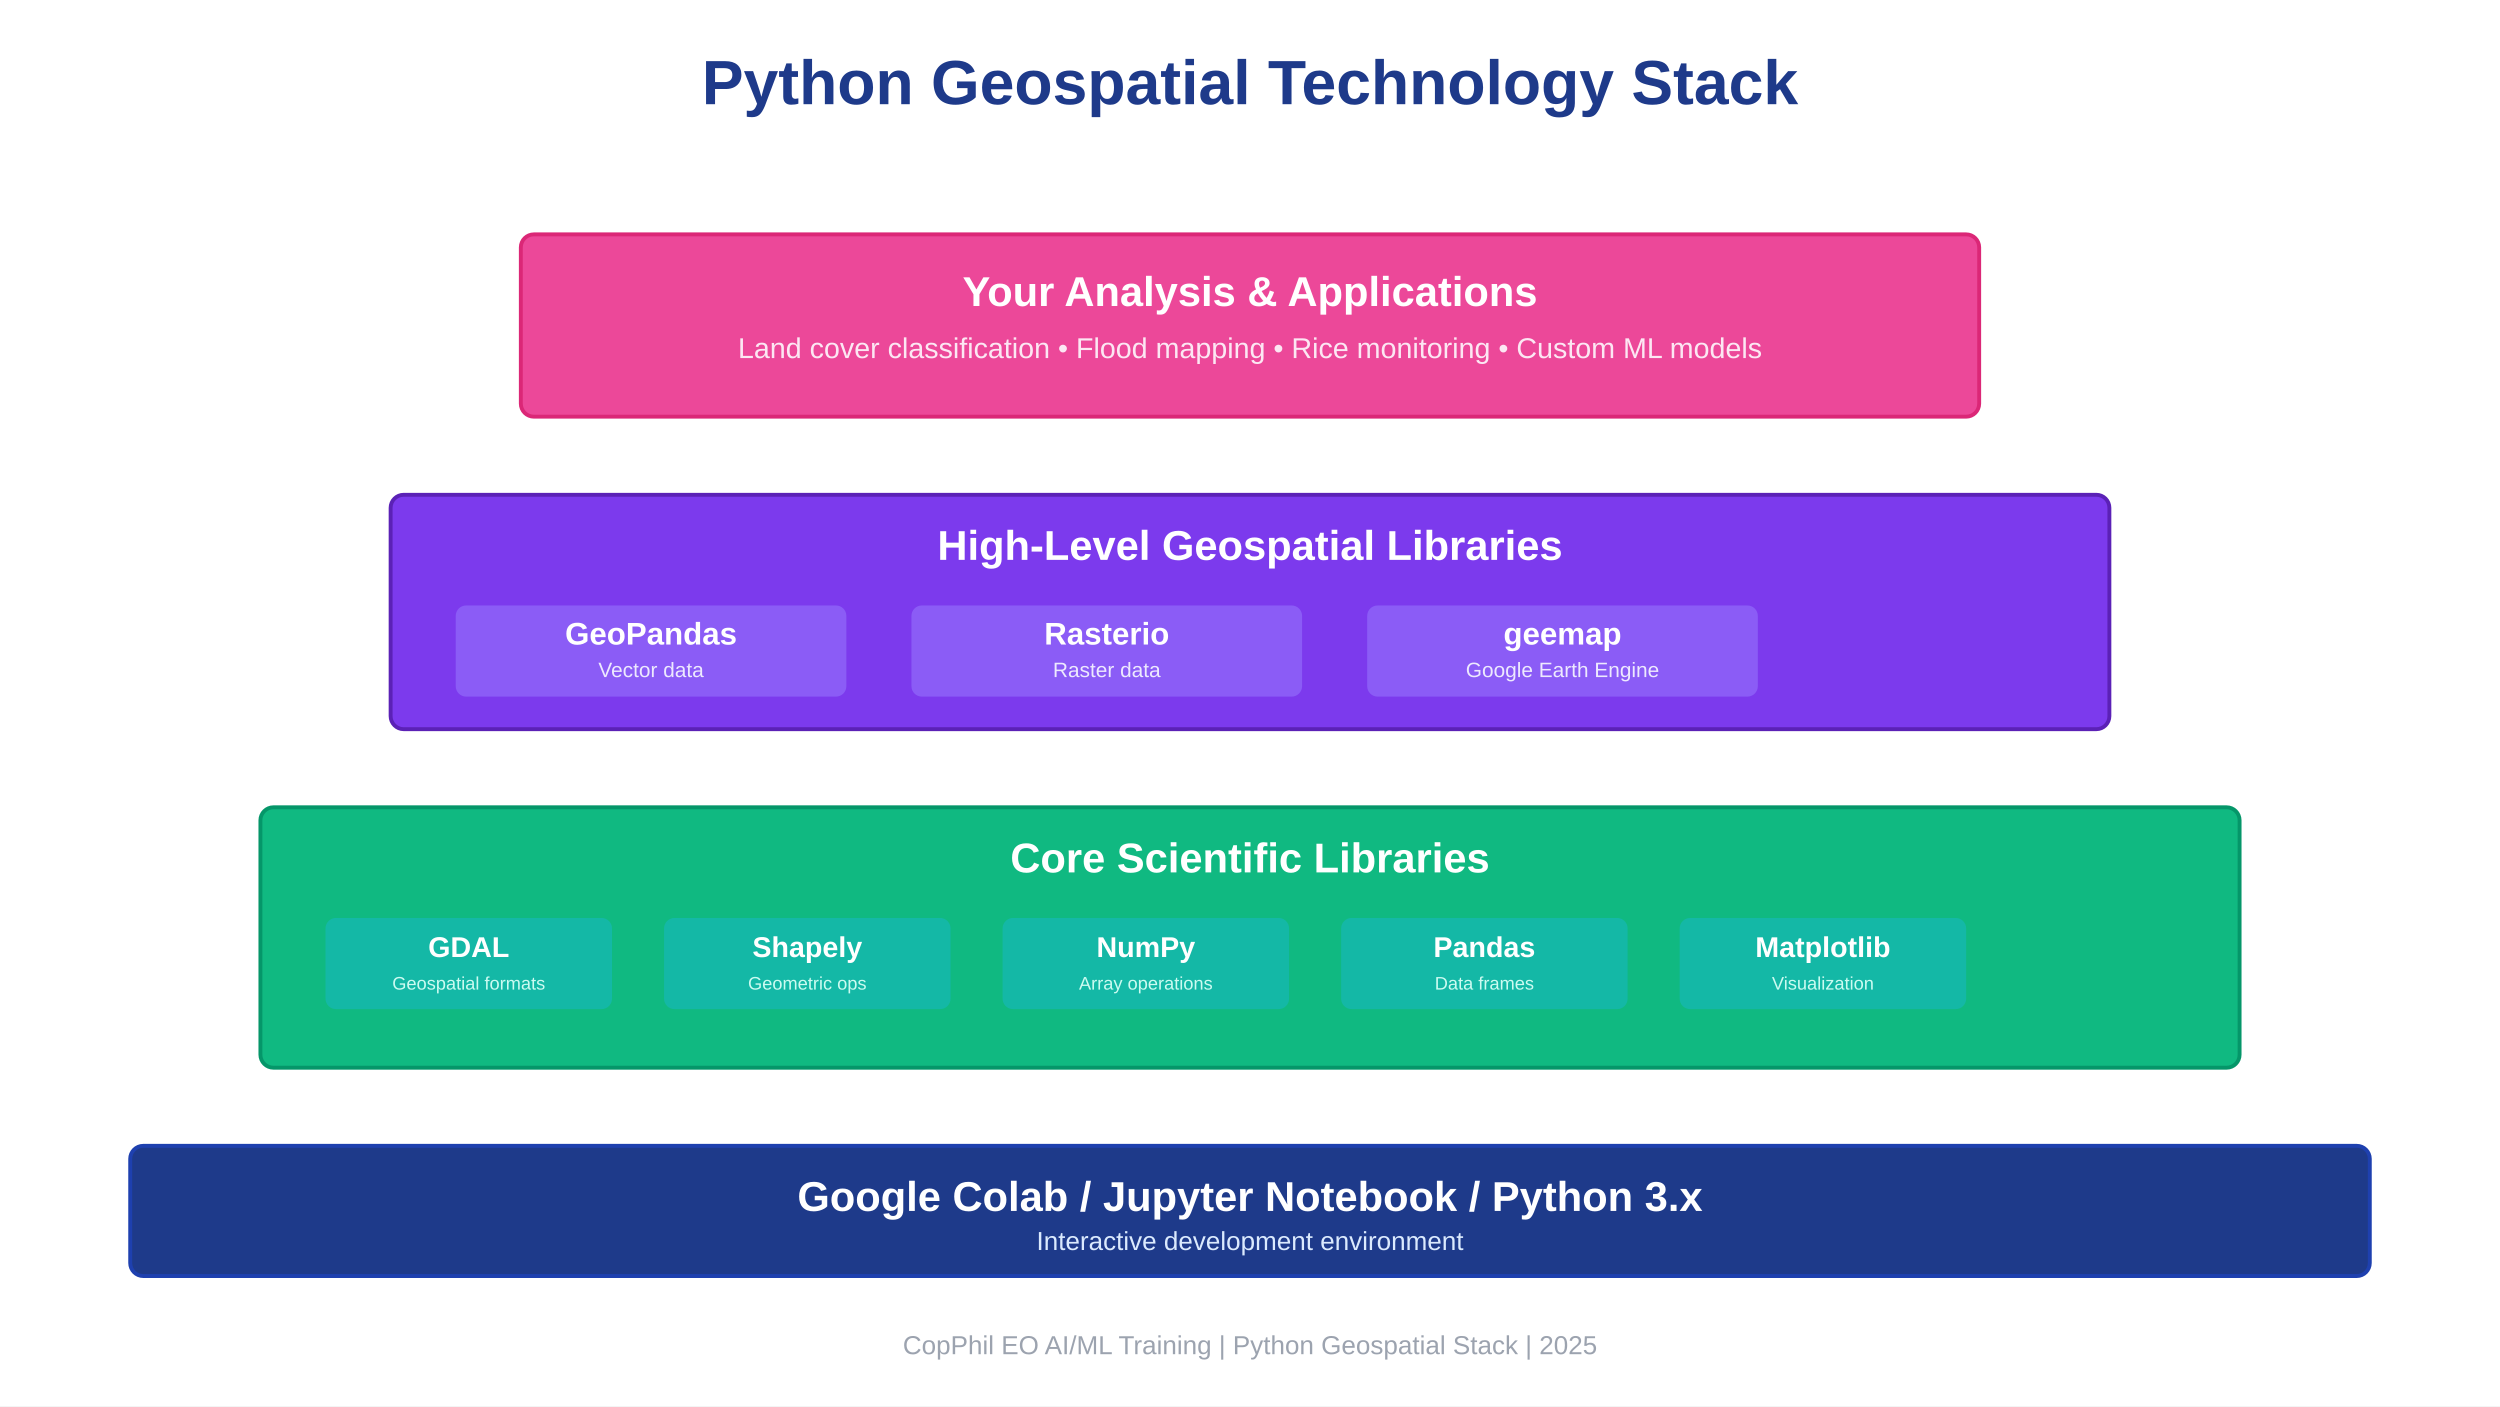
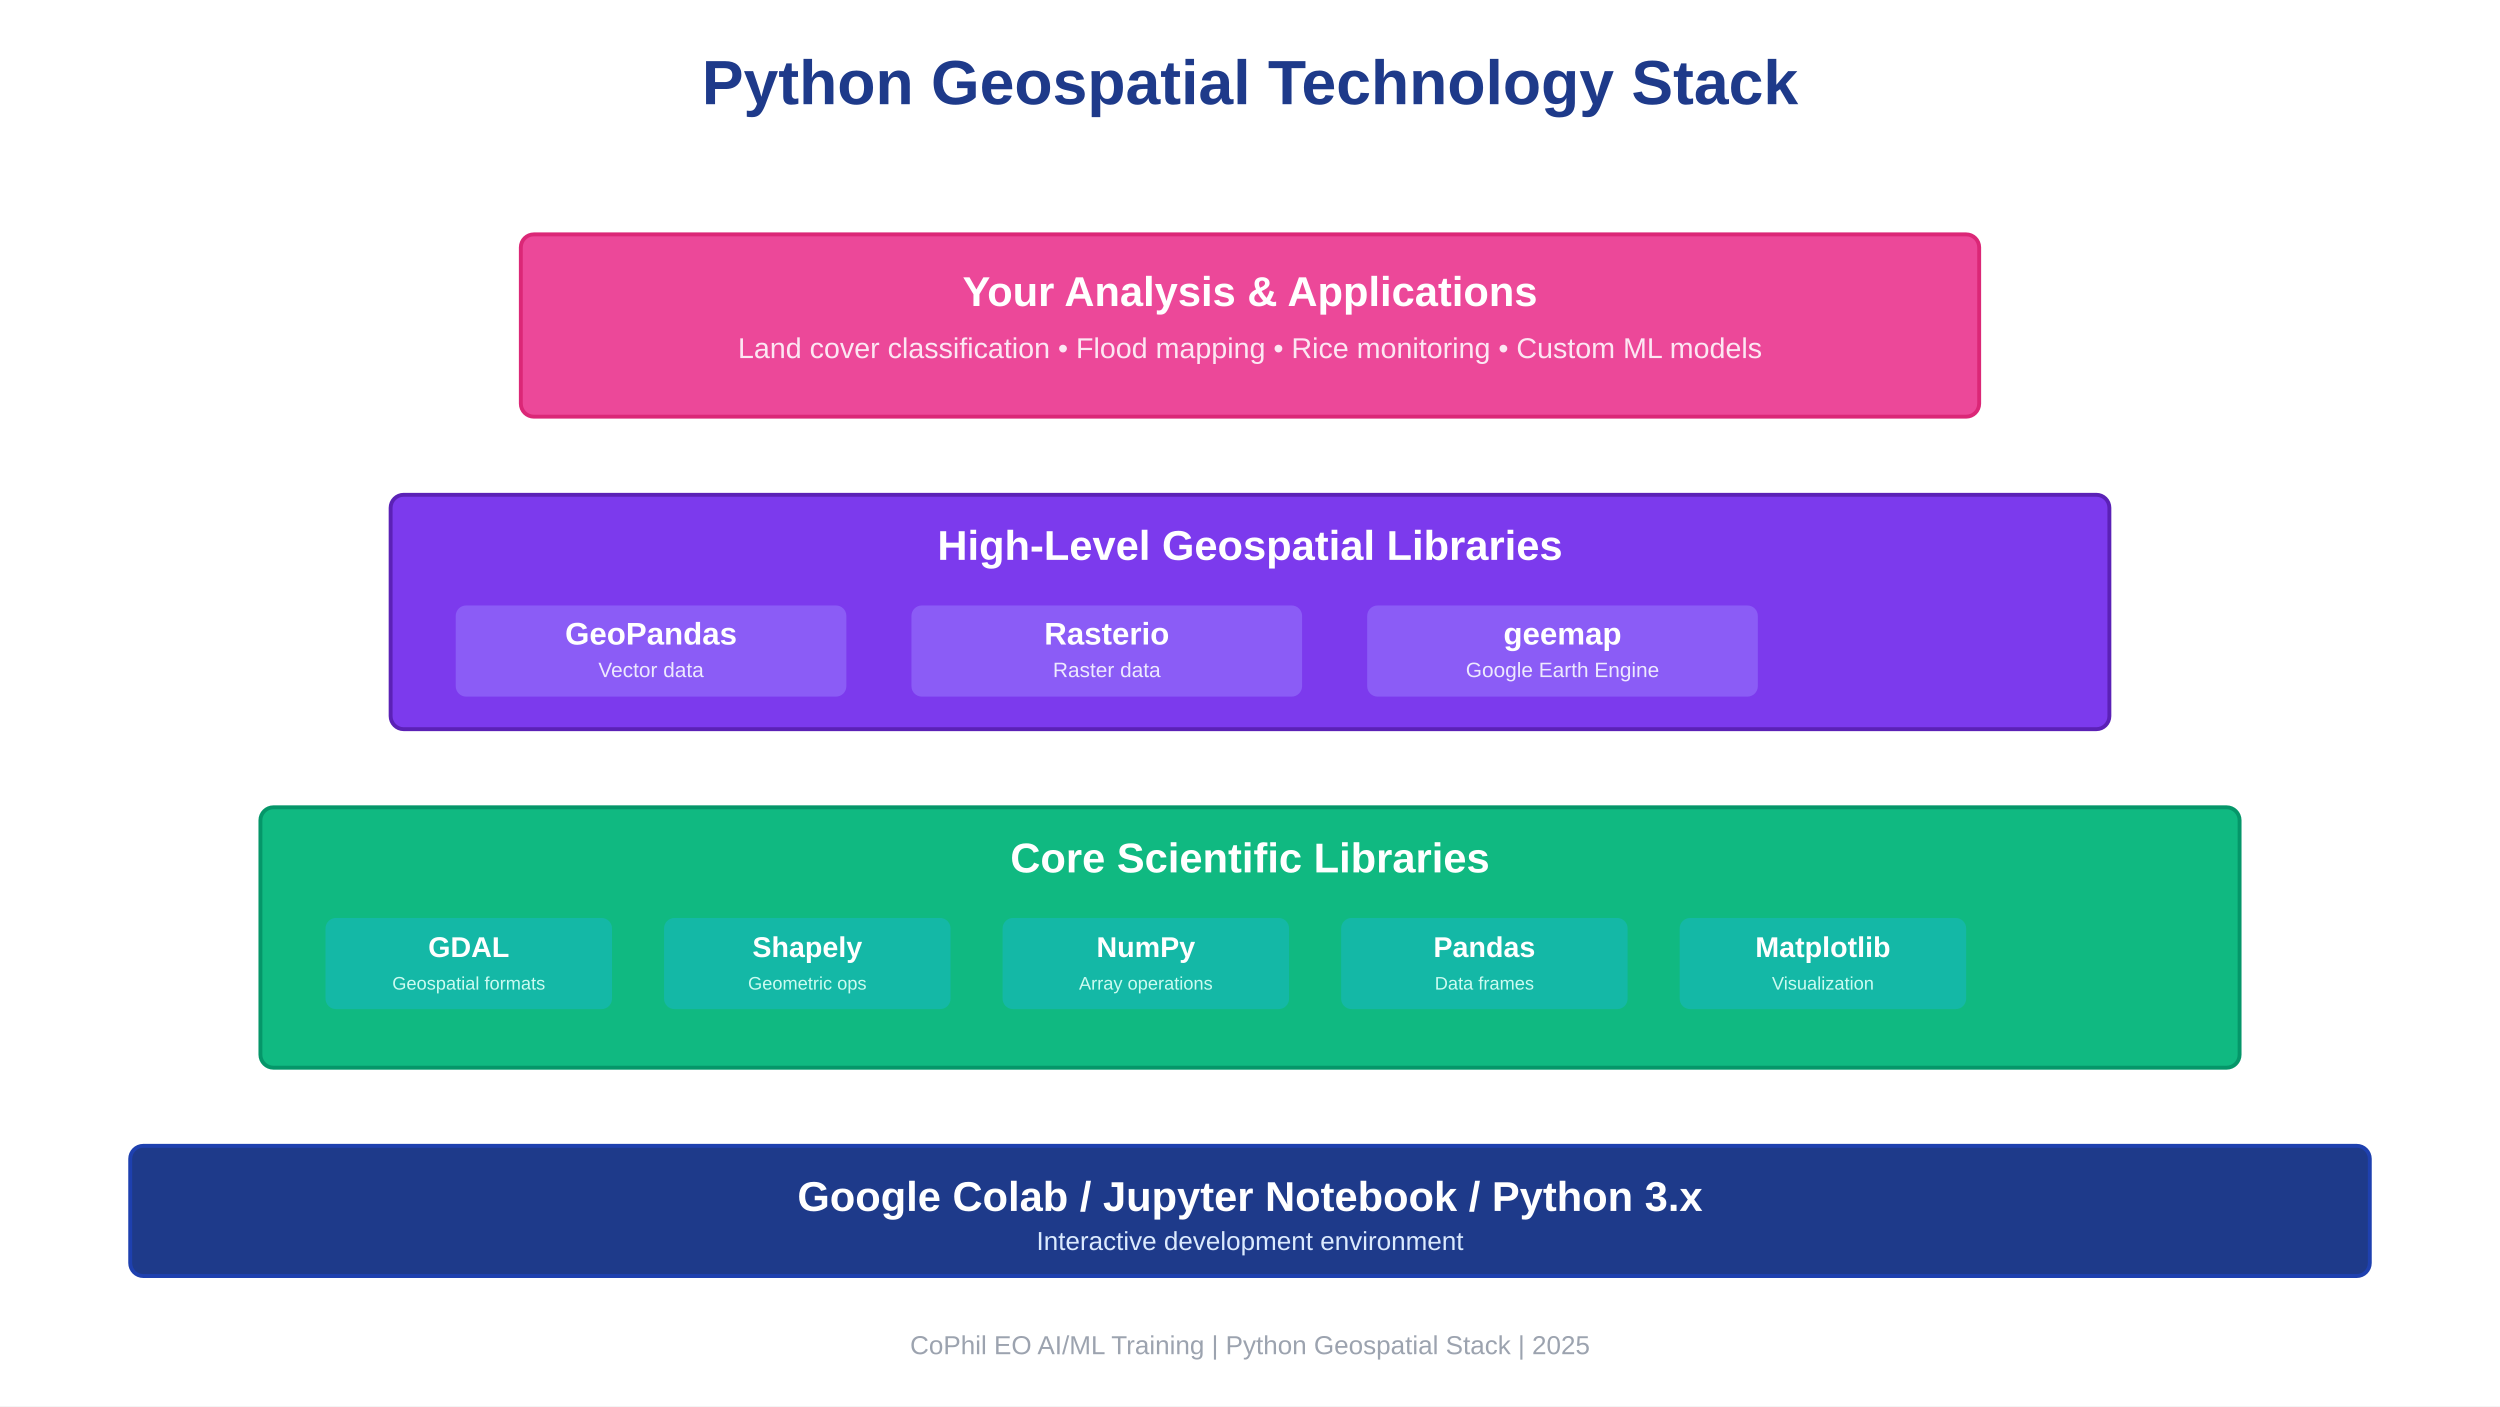
<svg xmlns="http://www.w3.org/2000/svg" width="1920" height="1080">
  <rect width="1920" height="1080" fill="#ffffff" />
  <text x="960" y="80" font-family="Arial" font-size="48" font-weight="bold" fill="#1e3a8a" text-anchor="middle">Python Geospatial Technology Stack</text>
  <rect x="400" y="180" width="1120" height="140" fill="#ec4899" stroke="#db2777" stroke-width="3" rx="10" />
  <text x="960" y="235" font-family="Arial" font-size="32" font-weight="bold" fill="#ffffff" text-anchor="middle">Your Analysis &amp; Applications</text>
  <text x="960" y="275" font-family="Arial" font-size="22" fill="#fce7f3" text-anchor="middle">Land cover classification • Flood mapping • Rice monitoring • Custom ML models</text>
  <rect x="300" y="380" width="1320" height="180" fill="#7c3aed" stroke="#5b21b6" stroke-width="3" rx="10" />
  <text x="960" y="430" font-family="Arial" font-size="32" font-weight="bold" fill="#ffffff" text-anchor="middle">High-Level Geospatial Libraries</text>
  <rect x="350" y="465" width="300" height="70" fill="#8b5cf6" rx="8" />
  <text x="500" y="495" font-family="Arial" font-size="24" font-weight="bold" fill="#ffffff" text-anchor="middle">GeoPandas</text>
  <text x="500" y="520" font-family="Arial" font-size="16" fill="#ede9fe" text-anchor="middle">Vector data</text>
  <rect x="700" y="465" width="300" height="70" fill="#8b5cf6" rx="8" />
  <text x="850" y="495" font-family="Arial" font-size="24" font-weight="bold" fill="#ffffff" text-anchor="middle">Rasterio</text>
  <text x="850" y="520" font-family="Arial" font-size="16" fill="#ede9fe" text-anchor="middle">Raster data</text>
  <rect x="1050" y="465" width="300" height="70" fill="#8b5cf6" rx="8" />
  <text x="1200" y="495" font-family="Arial" font-size="24" font-weight="bold" fill="#ffffff" text-anchor="middle">geemap</text>
  <text x="1200" y="520" font-family="Arial" font-size="16" fill="#ede9fe" text-anchor="middle">Google Earth Engine</text>
  <rect x="200" y="620" width="1520" height="200" fill="#10b981" stroke="#059669" stroke-width="3" rx="10" />
  <text x="960" y="670" font-family="Arial" font-size="32" font-weight="bold" fill="#ffffff" text-anchor="middle">Core Scientific Libraries</text>
  <rect x="250" y="705" width="220" height="70" fill="#14b8a6" rx="8" />
  <text x="360" y="735" font-family="Arial" font-size="22" font-weight="bold" fill="#ffffff" text-anchor="middle">GDAL</text>
  <text x="360" y="760" font-family="Arial" font-size="14" fill="#ccfbf1" text-anchor="middle">Geospatial formats</text>
  <rect x="510" y="705" width="220" height="70" fill="#14b8a6" rx="8" />
  <text x="620" y="735" font-family="Arial" font-size="22" font-weight="bold" fill="#ffffff" text-anchor="middle">Shapely</text>
  <text x="620" y="760" font-family="Arial" font-size="14" fill="#ccfbf1" text-anchor="middle">Geometric ops</text>
  <rect x="770" y="705" width="220" height="70" fill="#14b8a6" rx="8" />
  <text x="880" y="735" font-family="Arial" font-size="22" font-weight="bold" fill="#ffffff" text-anchor="middle">NumPy</text>
  <text x="880" y="760" font-family="Arial" font-size="14" fill="#ccfbf1" text-anchor="middle">Array operations</text>
  <rect x="1030" y="705" width="220" height="70" fill="#14b8a6" rx="8" />
  <text x="1140" y="735" font-family="Arial" font-size="22" font-weight="bold" fill="#ffffff" text-anchor="middle">Pandas</text>
  <text x="1140" y="760" font-family="Arial" font-size="14" fill="#ccfbf1" text-anchor="middle">Data frames</text>
  <rect x="1290" y="705" width="220" height="70" fill="#14b8a6" rx="8" />
  <text x="1400" y="735" font-family="Arial" font-size="22" font-weight="bold" fill="#ffffff" text-anchor="middle">Matplotlib</text>
  <text x="1400" y="760" font-family="Arial" font-size="14" fill="#ccfbf1" text-anchor="middle">Visualization</text>
  <rect x="100" y="880" width="1720" height="100" fill="#1e3a8a" stroke="#1e40af" stroke-width="3" rx="10" />
  <text x="960" y="930" font-family="Arial" font-size="32" font-weight="bold" fill="#ffffff" text-anchor="middle">Google Colab / Jupyter Notebook / Python 3.x</text>
  <text x="960" y="960" font-family="Arial" font-size="20" fill="#dbeafe" text-anchor="middle">Interactive development environment</text>
-   <text x="960" y="1040" font-family="Arial" font-size="20" fill="#9ca3af" text-anchor="middle">CopPhil EO AI/ML Training | Python Geospatial Stack | 2025</text>
+   <text x="960" y="1040" font-family="Arial" font-size="20" fill="#9ca3af" text-anchor="middle">CoPhil EO AI/ML Training | Python Geospatial Stack | 2025</text>
</svg>
